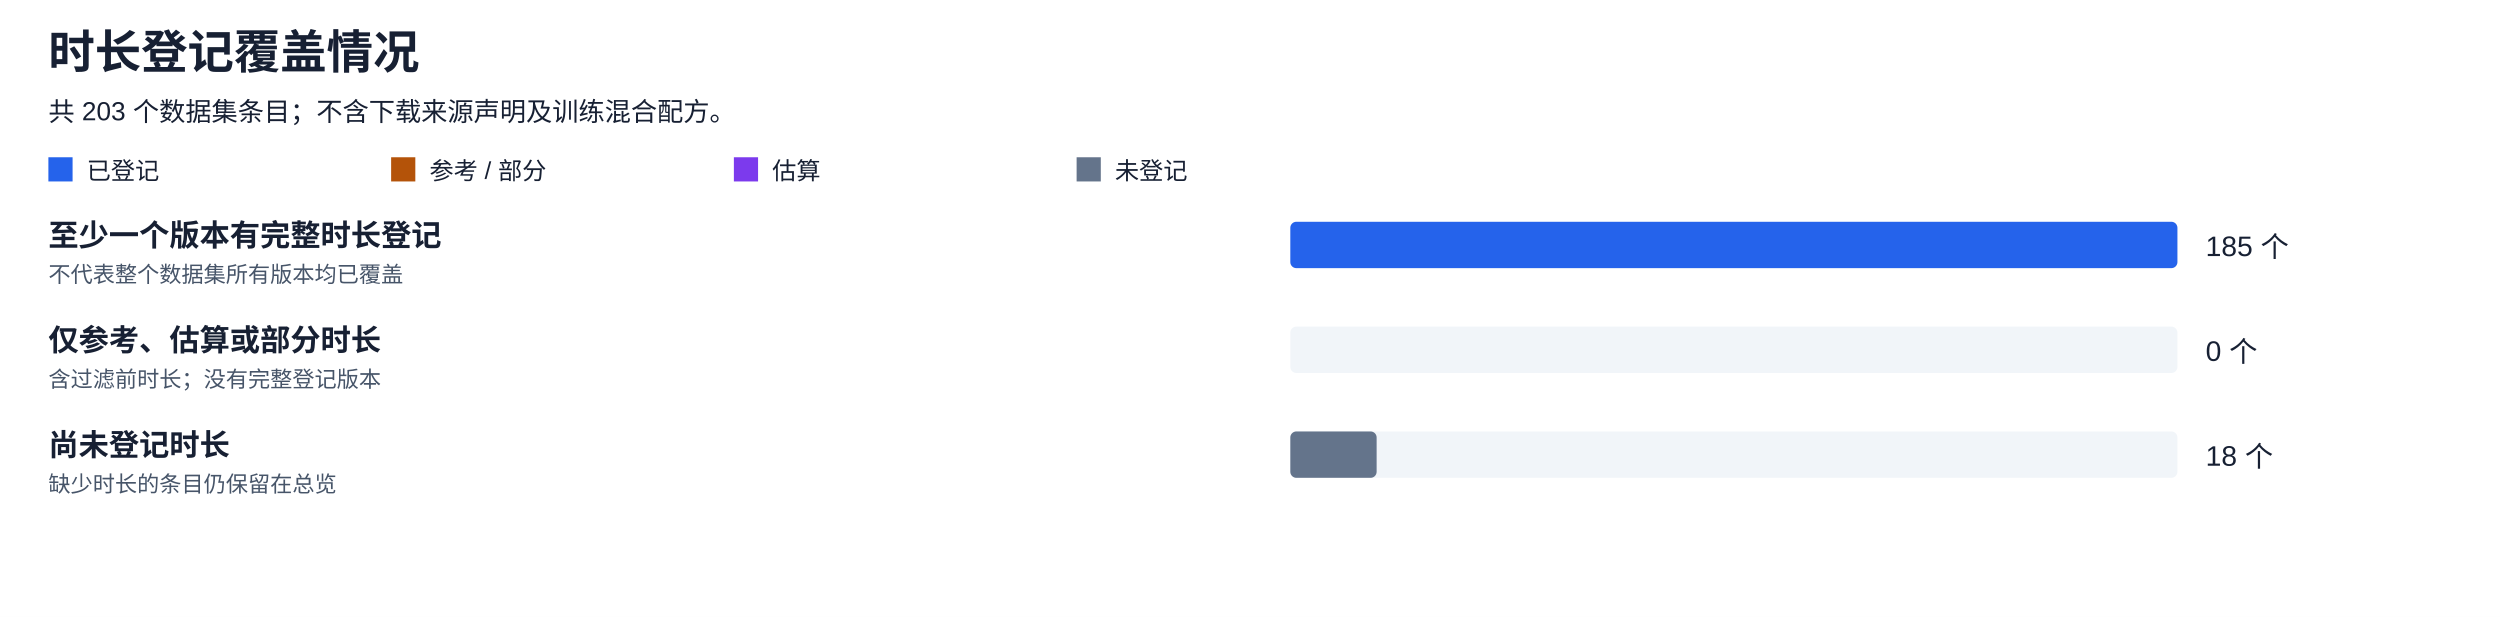
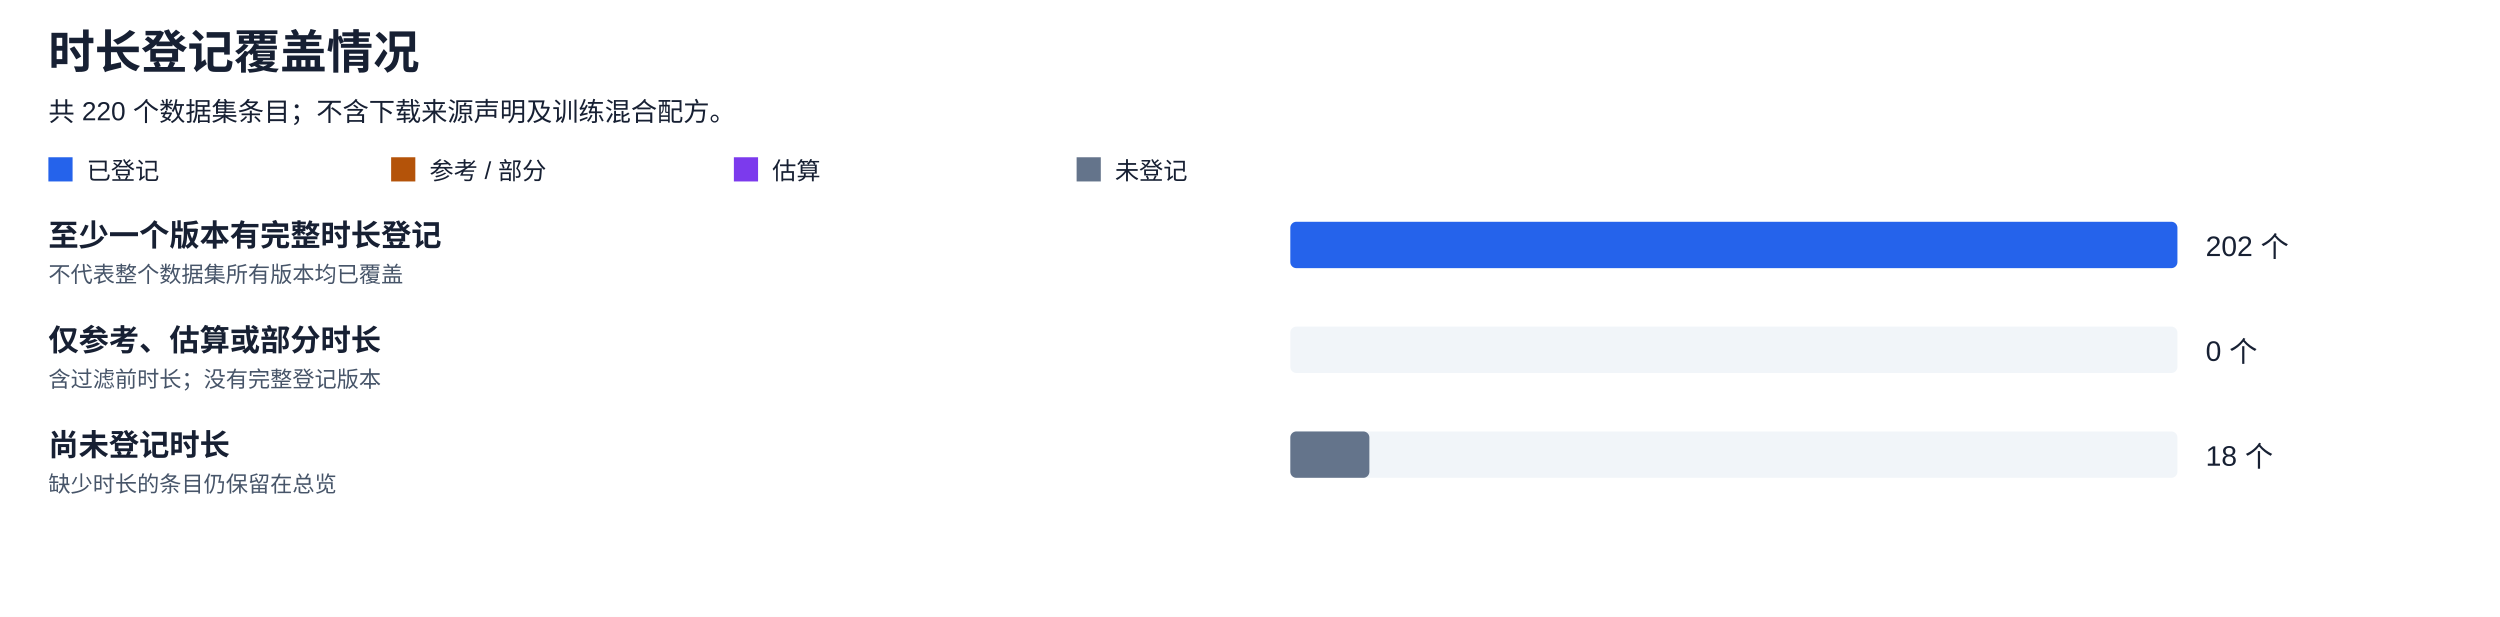
<svg xmlns="http://www.w3.org/2000/svg" width="1240" height="306" viewBox="0 0 1240 306" role="img" aria-labelledby="title desc">
  <rect width="100%" height="100%" fill="white" />
  <g font-family="Arial, Noto Sans CJK SC, Microsoft YaHei, sans-serif" fill="#172033">
    <text x="24" y="34" font-size="23" font-weight="700">时长登记覆盖情况</text>
-     <text x="24" y="60" font-size="13">共 203 个数据集条目；不含下载来源声明及训练混合配方。</text>
+     <text x="24" y="60" font-size="13">共 220 个数据集条目；不含下载来源声明及训练混合配方。</text>
    <rect x="24" y="78" width="12" height="12" fill="#2563eb" />
    <text x="43" y="89" font-size="12">已登记</text>
    <rect x="194" y="78" width="12" height="12" fill="#b45309" />
    <text x="213" y="89" font-size="12">参考 / 部分</text>
    <rect x="364" y="78" width="12" height="12" fill="#7c3aed" />
    <text x="383" y="89" font-size="12">估算</text>
    <rect x="534" y="78" width="12" height="12" fill="#64748b" />
    <text x="553" y="89" font-size="12">未登记</text>
    <text x="24" y="122" font-size="15" font-weight="600">至少一个版本有完整时长登记</text>
    <text x="24" y="140" font-size="11" fill="#475569">不代表整个数据集所有版本均已覆盖</text>
    <rect x="640" y="110" width="440" height="23" rx="3" fill="#f1f5f9" />
    <rect x="640" y="110" width="440.00" height="23" rx="3" fill="#2563eb" />
-     <text x="1094" y="127" font-size="14">185 个</text>
+     <text x="1094" y="127" font-size="14">202 个</text>
    <text x="24" y="174" font-size="15" font-weight="600">仅参考、估算或部分时长</text>
    <text x="24" y="192" font-size="11" fill="#475569">含过滤前时长；没有完整登记版本</text>
    <rect x="640" y="162" width="440" height="23" rx="3" fill="#f1f5f9" />
    <rect x="640" y="162" width="0.00" height="23" rx="3" fill="#b45309" />
    <text x="1094" y="179" font-size="14">0 个</text>
    <text x="24" y="226" font-size="15" font-weight="600">尚未登记时长</text>
    <text x="24" y="244" font-size="11" fill="#475569">缺少时长的条目仍保留在总览</text>
    <rect x="640" y="214" width="440" height="23" rx="3" fill="#f1f5f9" />
-     <rect x="640" y="214" width="42.81" height="23" rx="3" fill="#64748b" />
+     <rect x="640" y="214" width="39.21" height="23" rx="3" fill="#64748b" />
    <text x="1094" y="231" font-size="14">18 个</text>
  </g>
</svg>
